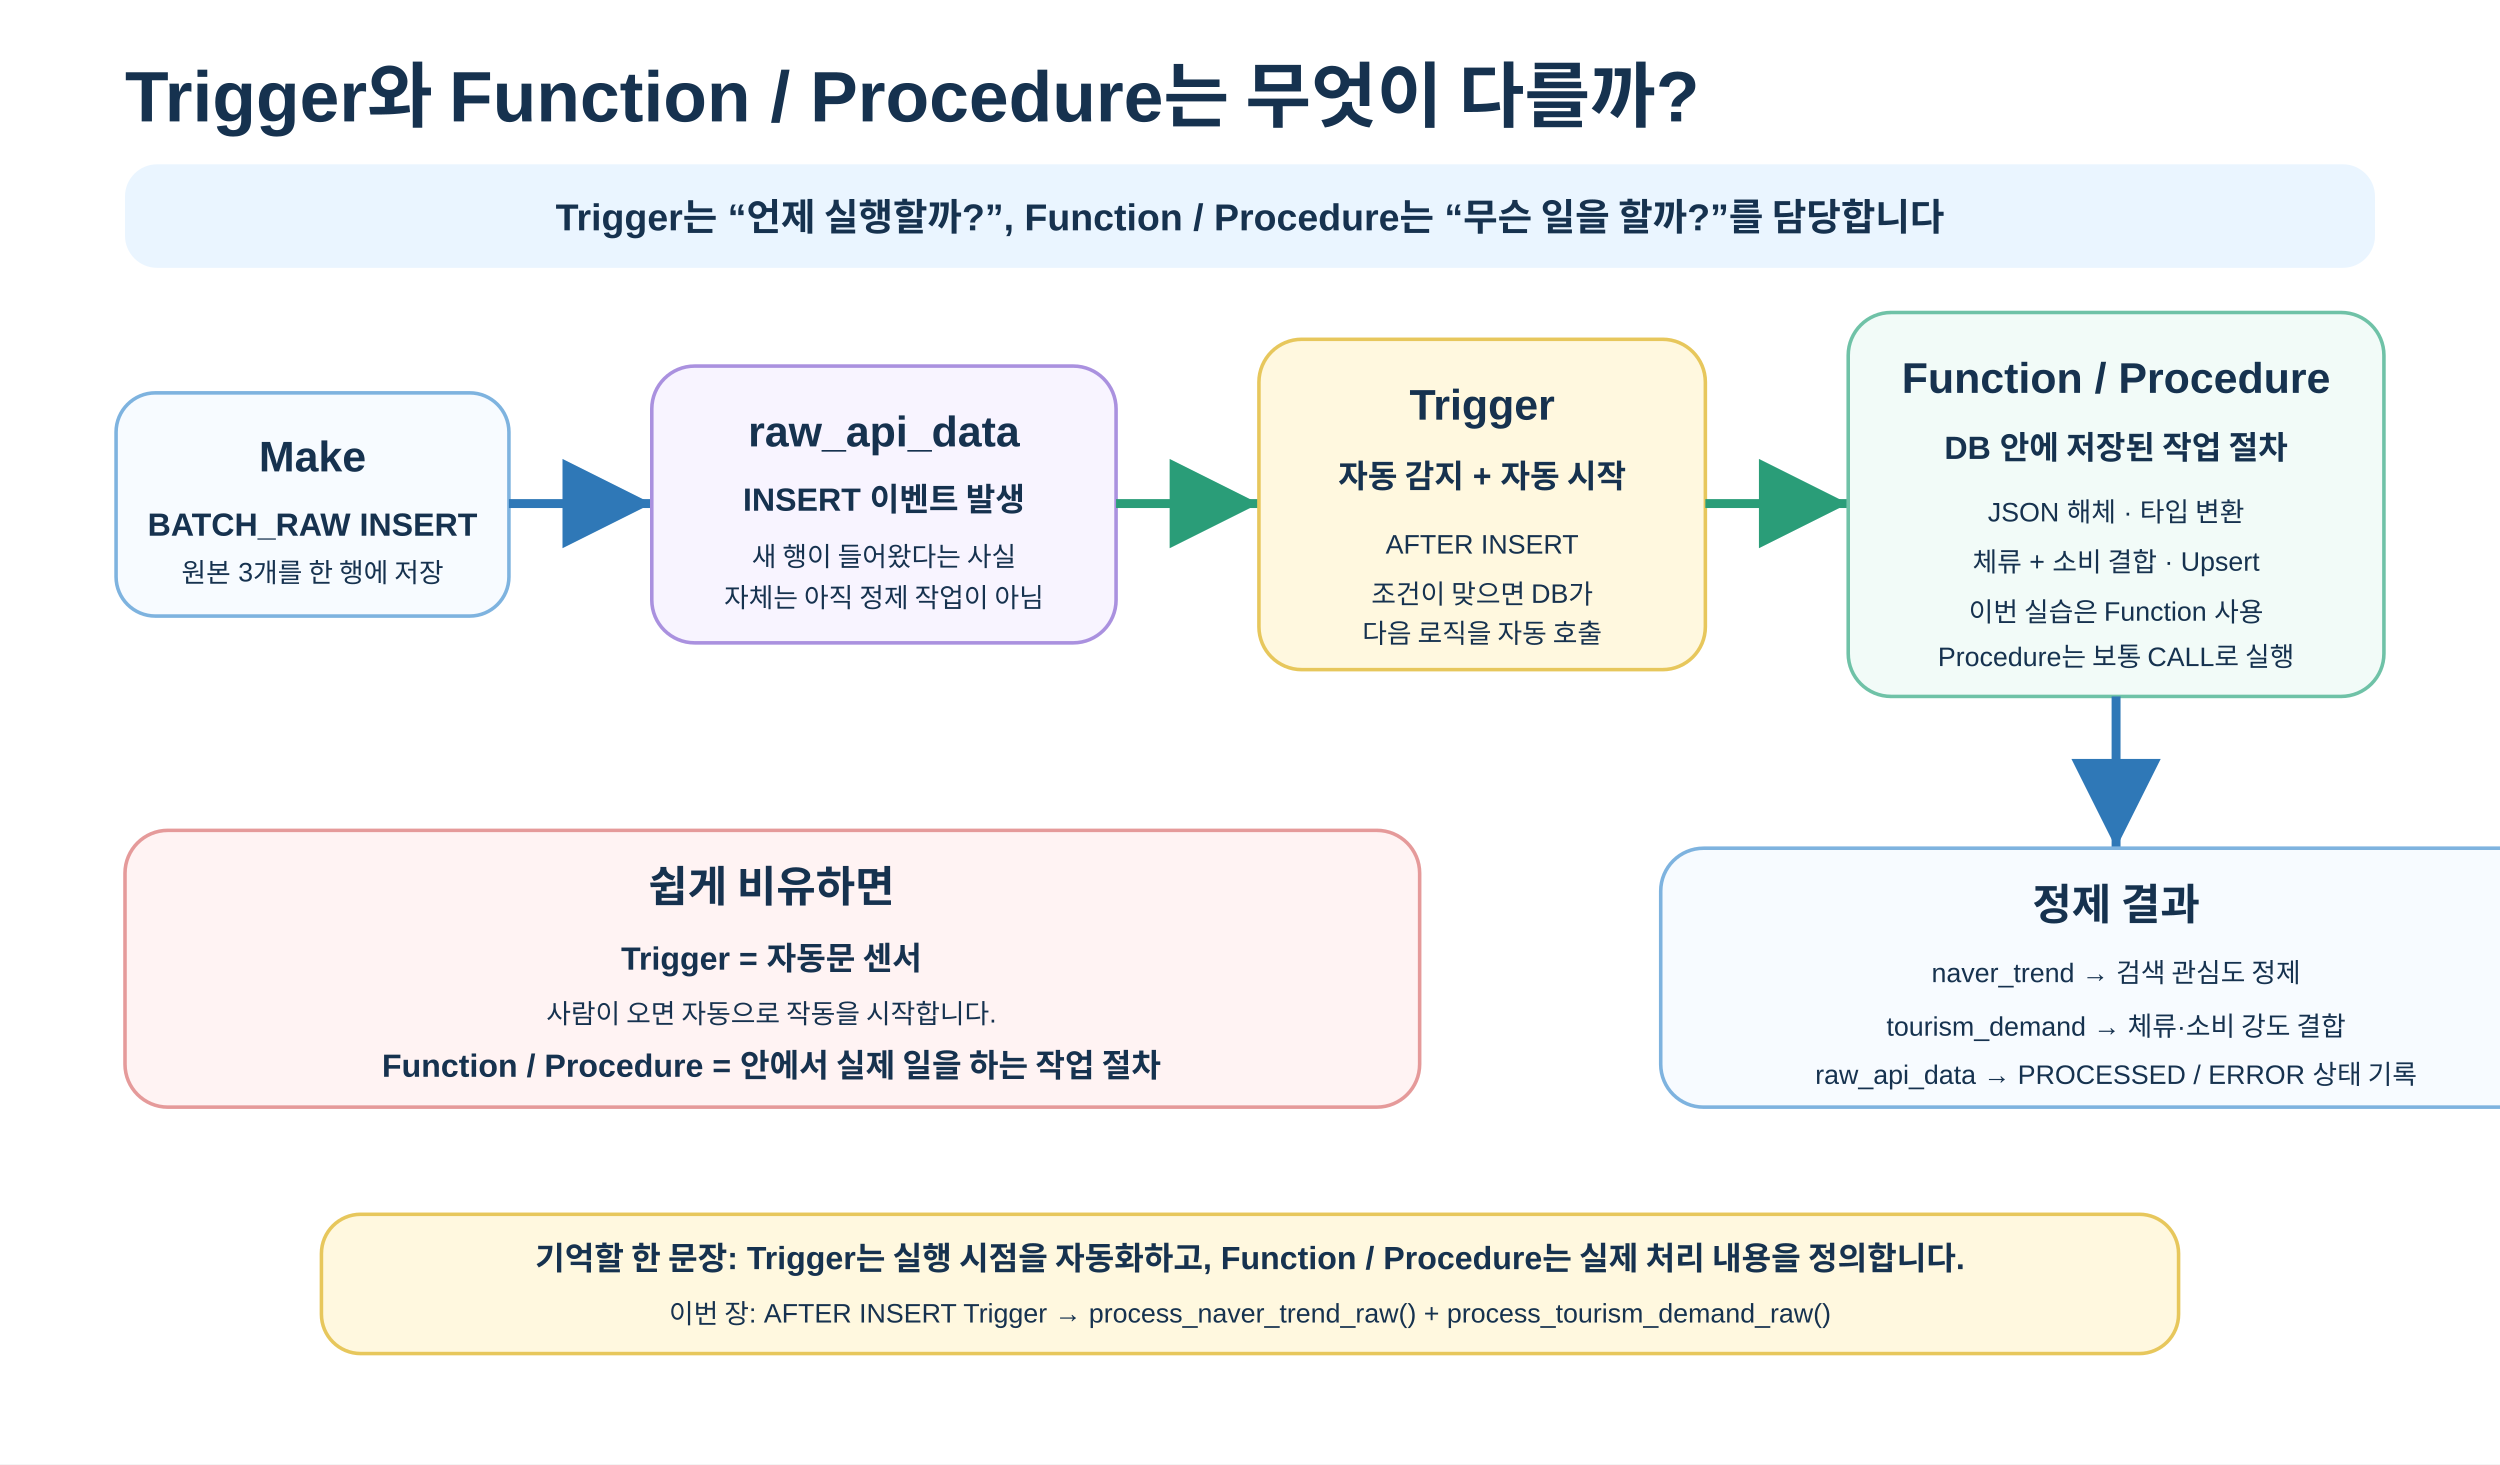
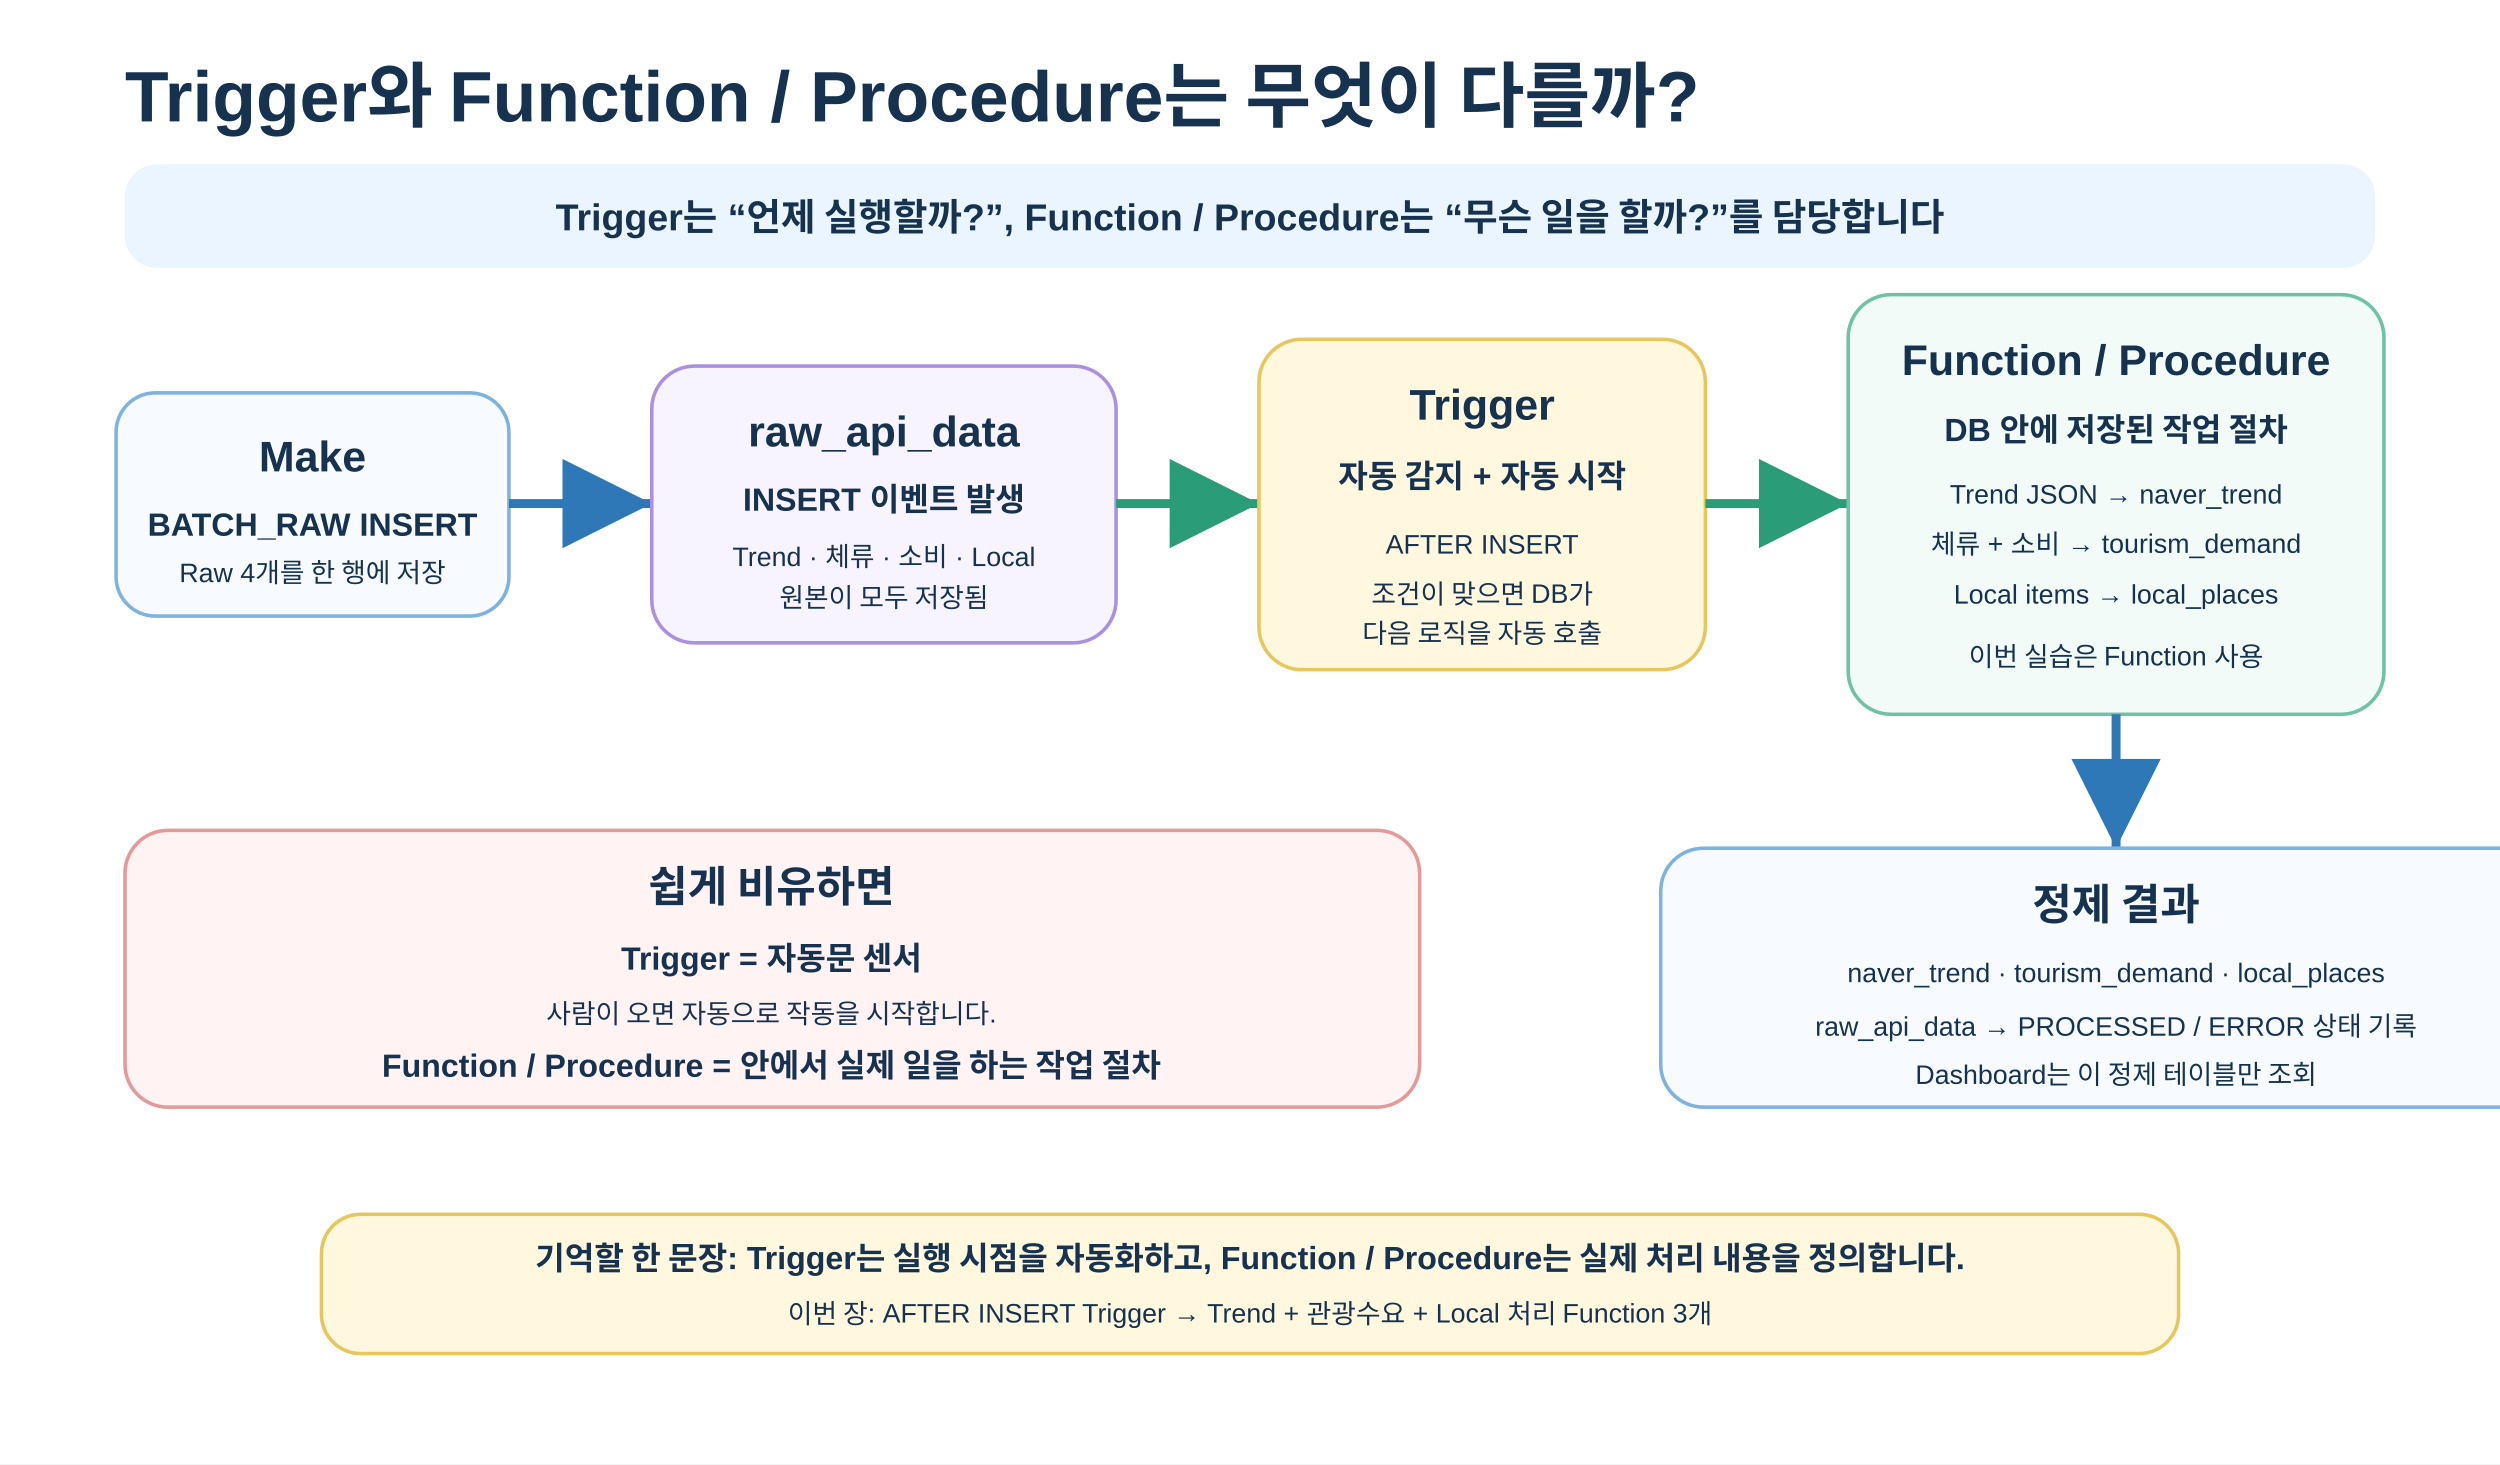
<svg xmlns="http://www.w3.org/2000/svg" width="1400" height="820" viewBox="0 0 1400 820">
  <rect width="1400" height="820" fill="#ffffff" />
  <style>
- .t{font-family:Arial,'Noto Sans KR',sans-serif;fill:#16324f}
- .title{font-size:40px;font-weight:700}.sub{font-size:21px;font-weight:600}
- .h{font-size:24px;font-weight:700}.b{font-size:18px;font-weight:600}.s{font-size:15px;font-weight:500}
- .blue{fill:#f7fbff;stroke:#7eb3df;stroke-width:2}
- .green{fill:#f2fbf8;stroke:#6fc2a7;stroke-width:2}
- .purple{fill:#f8f4ff;stroke:#aa91df;stroke-width:2}
- .yellow{fill:#fff8df;stroke:#e7c75c;stroke-width:2}
- .red{fill:#fff3f3;stroke:#e59a9a;stroke-width:2}
- .a{stroke:#2f78b7;stroke-width:5;fill:none;marker-end:url(#m)}
- .ag{stroke:#2a9d78;stroke-width:5;fill:none;marker-end:url(#g)}
+ .t{font-family:Arial,'Noto Sans KR',sans-serif;fill:#16324f}.title{font-size:40px;font-weight:700}.sub{font-size:21px;font-weight:600}.h{font-size:24px;font-weight:700}.b{font-size:18px;font-weight:600}.s{font-size:15px;font-weight:500}
+ .blue{fill:#f7fbff;stroke:#7eb3df;stroke-width:2}.green{fill:#f2fbf8;stroke:#6fc2a7;stroke-width:2}.purple{fill:#f8f4ff;stroke:#aa91df;stroke-width:2}.yellow{fill:#fff8df;stroke:#e7c75c;stroke-width:2}.red{fill:#fff3f3;stroke:#e59a9a;stroke-width:2}
+ .a{stroke:#2f78b7;stroke-width:5;fill:none;marker-end:url(#m)}.ag{stroke:#2a9d78;stroke-width:5;fill:none;marker-end:url(#g)}
</style>
  <defs>
    <marker id="m" markerWidth="12" markerHeight="12" refX="10" refY="5" orient="auto">
      <path d="M0,0 L10,5 L0,10z" fill="#2f78b7" />
    </marker>
    <marker id="g" markerWidth="12" markerHeight="12" refX="10" refY="5" orient="auto">
      <path d="M0,0 L10,5 L0,10z" fill="#2a9d78" />
    </marker>
  </defs>
  <text x="70" y="68" class="t title">Trigger와 Function / Procedure는 무엇이 다를까?</text>
  <rect x="70" y="92" width="1260" height="58" rx="18" fill="#eaf5ff" />
  <text x="700" y="129" text-anchor="middle" class="t sub">Trigger는 “언제 실행할까?”, Function / Procedure는 “무슨 일을 할까?”를 담당합니다</text>
  <rect x="65" y="220" width="220" height="125" rx="22" class="blue" />
  <text x="175" y="264" text-anchor="middle" class="t h">Make</text>
  <text x="175" y="300" text-anchor="middle" class="t b">BATCH_RAW INSERT</text>
-   <text x="175" y="326" text-anchor="middle" class="t s">원본 3개를 한 행에 저장</text>
+   <text x="175" y="326" text-anchor="middle" class="t s">Raw 4개를 한 행에 저장</text>
  <path d="M285 282 L365 282" class="a" />
  <rect x="365" y="205" width="260" height="155" rx="24" class="purple" />
  <text x="495" y="250" text-anchor="middle" class="t h">raw_api_data</text>
  <text x="495" y="286" text-anchor="middle" class="t b">INSERT 이벤트 발생</text>
-   <text x="495" y="317" text-anchor="middle" class="t s">새 행이 들어왔다는 사실</text>
-   <text x="495" y="340" text-anchor="middle" class="t s">자체는 아직 정제 작업이 아님</text>
+   <text x="495" y="317" text-anchor="middle" class="t s">Trend · 체류 · 소비 · Local</text>
+   <text x="495" y="340" text-anchor="middle" class="t s">원본이 모두 저장됨</text>
  <path d="M625 282 L705 282" class="ag" />
  <rect x="705" y="190" width="250" height="185" rx="24" class="yellow" />
  <text x="830" y="235" text-anchor="middle" class="t h">Trigger</text>
  <text x="830" y="273" text-anchor="middle" class="t b">자동 감지 + 자동 시작</text>
  <text x="830" y="310" text-anchor="middle" class="t s">AFTER INSERT</text>
  <text x="830" y="338" text-anchor="middle" class="t s">조건이 맞으면 DB가</text>
  <text x="830" y="360" text-anchor="middle" class="t s">다음 로직을 자동 호출</text>
  <path d="M955 282 L1035 282" class="ag" />
-   <rect x="1035" y="175" width="300" height="215" rx="24" class="green" />
-   <text x="1185" y="220" text-anchor="middle" class="t h">Function / Procedure</text>
-   <text x="1185" y="257" text-anchor="middle" class="t b">DB 안에 저장된 작업 절차</text>
-   <text x="1185" y="292" text-anchor="middle" class="t s">JSON 해체 · 타입 변환</text>
-   <text x="1185" y="320" text-anchor="middle" class="t s">체류 + 소비 결합 · Upsert</text>
-   <text x="1185" y="348" text-anchor="middle" class="t s">이번 실습은 Function 사용</text>
-   <text x="1185" y="373" text-anchor="middle" class="t s">Procedure는 보통 CALL로 실행</text>
-   <path d="M1185 390 L1185 475" class="a" />
+   <rect x="1035" y="165" width="300" height="235" rx="24" class="green" />
+   <text x="1185" y="210" text-anchor="middle" class="t h">Function / Procedure</text>
+   <text x="1185" y="247" text-anchor="middle" class="t b">DB 안에 저장된 작업 절차</text>
+   <text x="1185" y="282" text-anchor="middle" class="t s">Trend JSON → naver_trend</text>
+   <text x="1185" y="310" text-anchor="middle" class="t s">체류 + 소비 → tourism_demand</text>
+   <text x="1185" y="338" text-anchor="middle" class="t s">Local items → local_places</text>
+   <text x="1185" y="373" text-anchor="middle" class="t s">이번 실습은 Function 사용</text>
+   <path d="M1185 400 L1185 475" class="a" />
  <rect x="930" y="475" width="510" height="145" rx="24" class="blue" />
  <text x="1185" y="515" text-anchor="middle" class="t h">정제 결과</text>
-   <text x="1185" y="550" text-anchor="middle" class="t s">naver_trend → 검색 관심도 정제</text>
-   <text x="1185" y="580" text-anchor="middle" class="t s">tourism_demand → 체류·소비 강도 결합</text>
-   <text x="1185" y="607" text-anchor="middle" class="t s">raw_api_data → PROCESSED / ERROR 상태 기록</text>
+   <text x="1185" y="550" text-anchor="middle" class="t s">naver_trend · tourism_demand · local_places</text>
+   <text x="1185" y="580" text-anchor="middle" class="t s">raw_api_data → PROCESSED / ERROR 상태 기록</text>
+   <text x="1185" y="607" text-anchor="middle" class="t s">Dashboard는 이 정제 테이블만 조회</text>
  <rect x="70" y="465" width="725" height="155" rx="24" class="red" />
  <text x="432" y="505" text-anchor="middle" class="t h">쉽게 비유하면</text>
  <text x="432" y="543" text-anchor="middle" class="t b">Trigger = 자동문 센서</text>
  <text x="432" y="573" text-anchor="middle" class="t s">사람이 오면 자동으로 작동을 시작합니다.</text>
  <text x="432" y="603" text-anchor="middle" class="t b">Function / Procedure = 안에서 실제 일을 하는 작업 절차</text>
  <rect x="180" y="680" width="1040" height="78" rx="22" class="yellow" />
  <text x="700" y="711" text-anchor="middle" class="t b">기억할 한 문장: Trigger는 실행 시점을 자동화하고, Function / Procedure는 실제 처리 내용을 정의합니다.</text>
-   <text x="700" y="741" text-anchor="middle" class="t s">이번 장: AFTER INSERT Trigger → process_naver_trend_raw() + process_tourism_demand_raw()</text>
+   <text x="700" y="741" text-anchor="middle" class="t s">이번 장: AFTER INSERT Trigger → Trend + 관광수요 + Local 처리 Function 3개</text>
</svg>
